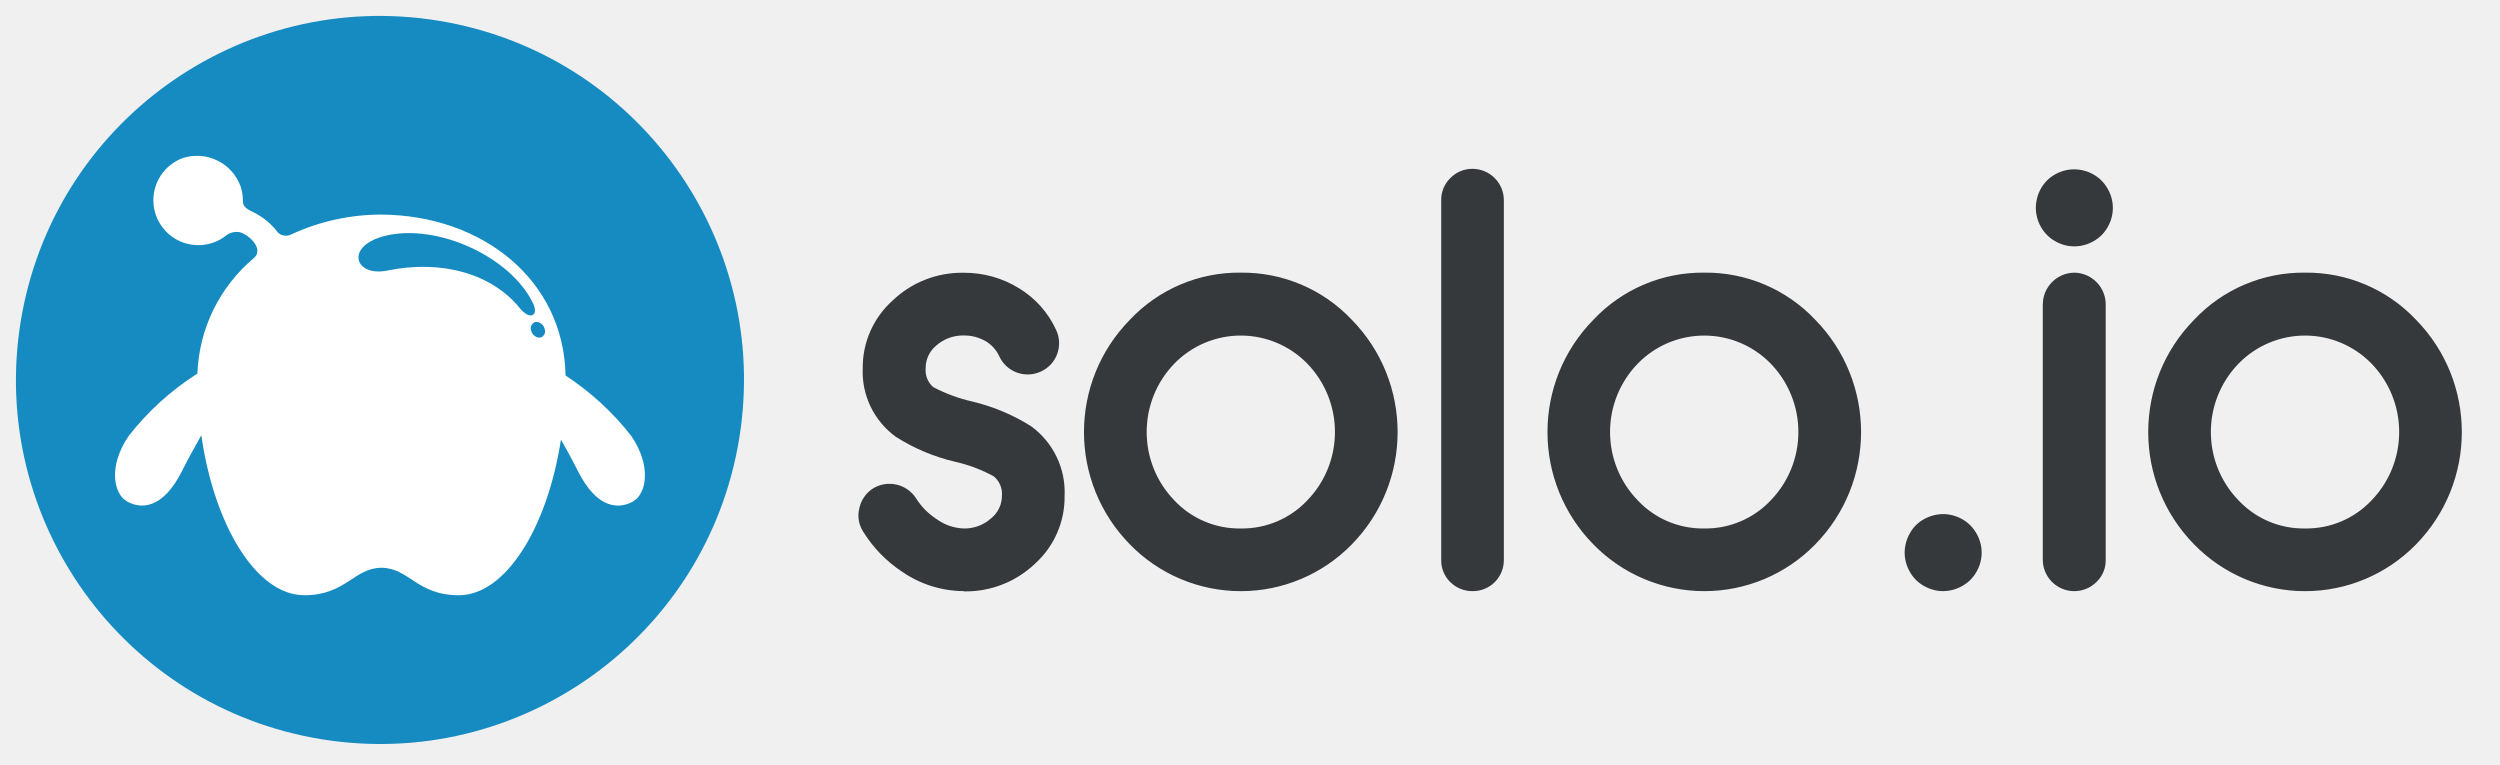
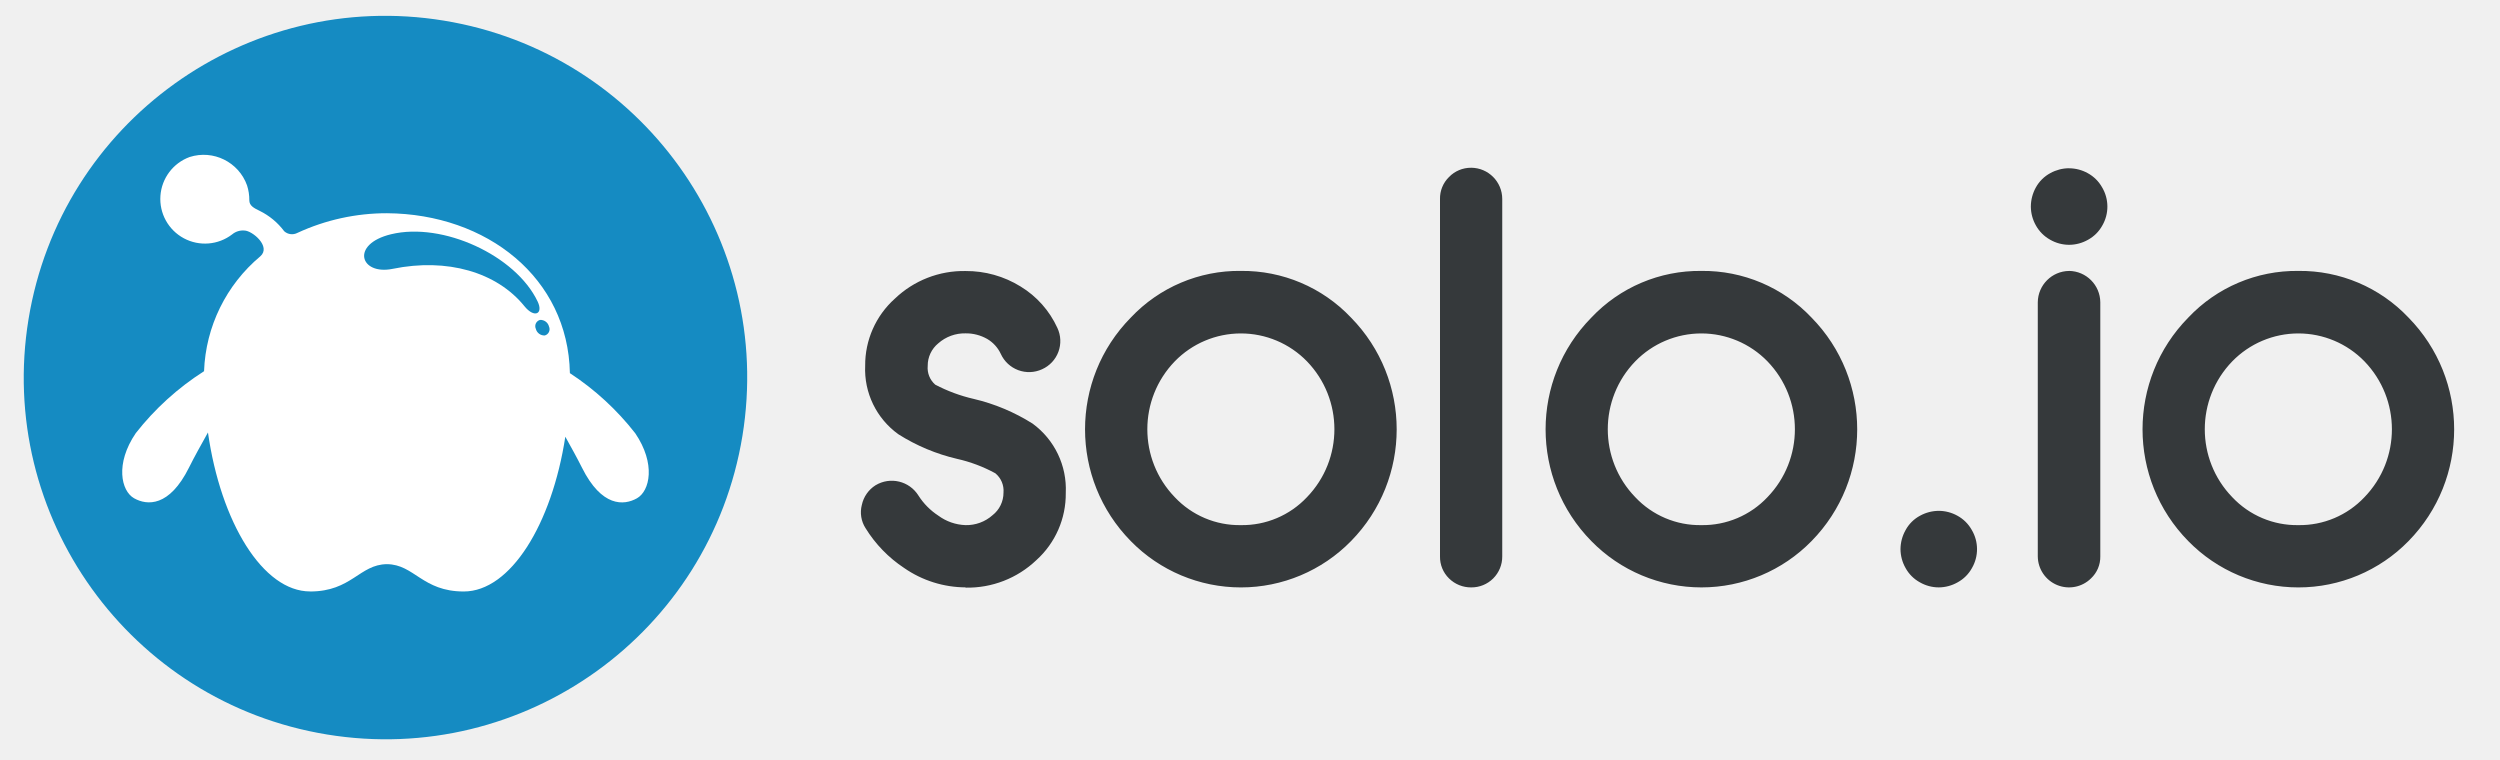
- <svg xmlns="http://www.w3.org/2000/svg" clip-rule="evenodd" stroke-linecap="round" stroke-linejoin="round" stroke-miterlimit="10" viewBox="0 0 157 48">
+ <svg xmlns="http://www.w3.org/2000/svg" width="158" height="48" lip-rule="evenodd" stroke-linecap="round" stroke-linejoin="round" stroke-miterlimit="10" viewBox="0 0 157 48">
  <g>
    <path d="m130.266 10.636c.412.001.818.107 1.178.307.384.209.701.524.914.907.436.74.439 1.658.009 2.401-.209.38-.521.693-.901.901-.365.208-.777.319-1.197.32-.422-0-.836-.112-1.201-.323-.377-.21-.688-.521-.898-.898-.207-.364-.318-.775-.321-1.194.002-.422.11-.836.314-1.205.212-.387.531-.704.92-.912.363-.2.769-.306 1.183-.307zm14.49 22.552c1.578.024 3.094-.616 4.177-1.765 2.314-2.395 2.314-6.192 0-8.587-1.097-1.127-2.603-1.763-4.176-1.763s-3.079.636-4.177 1.763c-2.317 2.393-2.317 6.194 0 8.587 1.081 1.15 2.597 1.791 4.176 1.765m-37.729 0c1.578.024 3.093-.617 4.175-1.765 2.314-2.395 2.314-6.192 0-8.587-1.097-1.127-2.603-1.763-4.176-1.763s-3.079.636-4.176 1.763c-2.318 2.393-2.318 6.194 0 8.587 1.081 1.151 2.598 1.792 4.176 1.765zm-29.105 0c1.579.024 3.095-.616 4.177-1.765 2.314-2.395 2.314-6.192 0-8.587-1.097-1.127-2.603-1.763-4.176-1.763-1.573 0-3.079.636-4.176 1.763-2.314 2.395-2.314 6.192 0 8.587 1.081 1.15 2.596 1.791 4.174 1.765zm44.105-.903c.413.001.818.107 1.178.307.385.209.702.524.914.907.436.74.439 1.658.009 2.401-.208.38-.521.692-.9.9-.364.209-.777.321-1.197.323-.422-0-.836-.112-1.201-.323-.379-.209-.69-.521-.898-.9-.208-.364-.318-.775-.321-1.194.003-.421.114-.835.321-1.202.209-.388.528-.705.917-.912.363-.2.769-.305 1.183-.307zm22.729-15.163c2.629-.031 5.152 1.038 6.96 2.948 3.849 3.923 3.849 10.206 0 14.129-1.831 1.872-4.339 2.926-6.958 2.926-2.618 0-5.126-1.055-6.957-2.926-3.857-3.92-3.857-10.209 0-14.129 1.804-1.911 4.326-2.981 6.955-2.948zm-14.49 0c1.086.015 1.961.893 1.973 1.978v16.066c.008.524-.204 1.027-.586 1.387-.564.558-1.407.724-2.141.422-.734-.302-1.216-1.014-1.224-1.807v-16.066c.012-1.087.891-1.966 1.978-1.978zm-23.239 0c2.63-.03 5.152 1.038 6.96 2.948 3.851 3.922 3.851 10.207 0 14.129-1.831 1.871-4.338 2.925-6.956 2.925-2.617 0-5.124-1.054-6.955-2.925-3.859-3.92-3.859-10.21 0-14.129 1.804-1.911 4.326-2.981 6.954-2.948zm-29.105 0c2.63-.03 5.152 1.038 6.96 2.948 3.851 3.922 3.851 10.207 0 14.129-1.831 1.871-4.339 2.926-6.957 2.926s-5.126-1.055-6.957-2.926c-3.858-3.92-3.858-10.21 0-14.129 1.804-1.911 4.325-2.981 6.953-2.949zm14.558-6.521c1.087.008 1.963.891 1.962 1.978v22.589c.003.521-.203 1.021-.571 1.389-.369.368-.87.572-1.391.567-.525.005-1.03-.2-1.403-.569-.372-.364-.578-.866-.569-1.387v-22.587c-.011-.523.195-1.027.569-1.393.367-.38.875-.592 1.403-.586zm-31.955 26.521c-1.386-.006-2.737-.432-3.877-1.221-.988-.652-1.823-1.512-2.445-2.52-.28-.436-.366-.969-.235-1.47.11-.514.422-.963.867-1.243.93-.56 2.137-.269 2.711.652.324.507.752.94 1.256 1.268.5.37 1.1.579 1.721.6.628.014 1.238-.21 1.707-.628.438-.343.692-.869.691-1.425.04-.468-.153-.926-.516-1.224-.761-.415-1.577-.723-2.423-.912-1.312-.307-2.564-.832-3.703-1.553-1.388-.996-2.178-2.626-2.1-4.332-.012-1.617.671-3.161 1.876-4.239 1.2-1.149 2.806-1.777 4.468-1.746 1.227-.009 2.432.33 3.476.976 1.021.62 1.831 1.533 2.327 2.619.224.474.247 1.019.065 1.511-.182.492-.555.889-1.035 1.103-.474.218-1.016.237-1.505.055s-.885-.552-1.101-1.027c-.183-.393-.481-.722-.854-.942-.418-.239-.892-.362-1.373-.356-.632-.014-1.247.21-1.721.628-.429.349-.676.875-.671 1.429-.04.448.136.889.475 1.185.769.404 1.587.707 2.433.901 1.319.31 2.576.838 3.721 1.561 1.389 1.016 2.177 2.66 2.097 4.379.019 1.618-.658 3.166-1.859 4.25-1.204 1.147-2.812 1.771-4.474 1.738z" fill="#35393b" />
    <path d="m20.168 46.42c-12.459-2.04-20.904-13.794-18.864-26.252 2.04-12.459 13.794-20.904 26.252-18.864 12.459 2.04 20.904 13.794 18.864 26.252-2.04 12.459-13.794 20.904-26.252 18.864z" fill="#158bc2" />
    <g fill-rule="evenodd">
      <path d="m19.096 37.382c2.625 0 3.123-1.71 4.857-1.727 1.736.014 2.236 1.727 4.857 1.727 2.945 0 5.568-4.239 6.418-9.781.376.674.746 1.343 1.053 1.956 1.246 2.498 2.65 2.397 3.471 1.937.821-.46 1.207-2.183-.105-4.112-1.159-1.485-2.554-2.768-4.13-3.799-.113-6.017-5.236-10.063-11.56-10.107-1.953-.002-3.883.421-5.655 1.24-.274.146-.61.106-.84-.102-.408-.546-.939-.987-1.55-1.287-.373-.18-.655-.329-.655-.669.003-.32-.046-.637-.144-.942-.529-1.477-2.133-2.27-3.628-1.793-1.044.382-1.766 1.34-1.846 2.449s.499 2.16 1.478 2.687c.979.526 2.175.43 3.056-.247.215-.179.492-.266.771-.243.503.005 1.705 1.014 1.011 1.627-2.163 1.807-3.456 4.447-3.559 7.264-1.651 1.052-3.111 2.376-4.317 3.918-1.312 1.929-.925 3.65-.105 4.112.82.462 2.225.564 3.47-1.937.345-.694.776-1.462 1.199-2.221.807 5.672 3.465 10.047 6.457 10.047" fill="#fff" />
      <path d="m33.63 20.218c.265-.013.503.162.567.42.049.109.048.234-.003.343-.051.108-.147.189-.263.221-.265.013-.503-.163-.567-.42-.049-.109-.048-.235.003-.343.051-.108.147-.189.263-.221m-9.314-3.227c-2.056.42-2.694-1.561-.097-2.188 3.254-.785 7.875 1.334 9.262 4.258.37.779-.207 1.069-.838.29-1.746-2.155-4.882-3.064-8.328-2.36z" fill="#158bc2" />
    </g>
  </g>
</svg>
